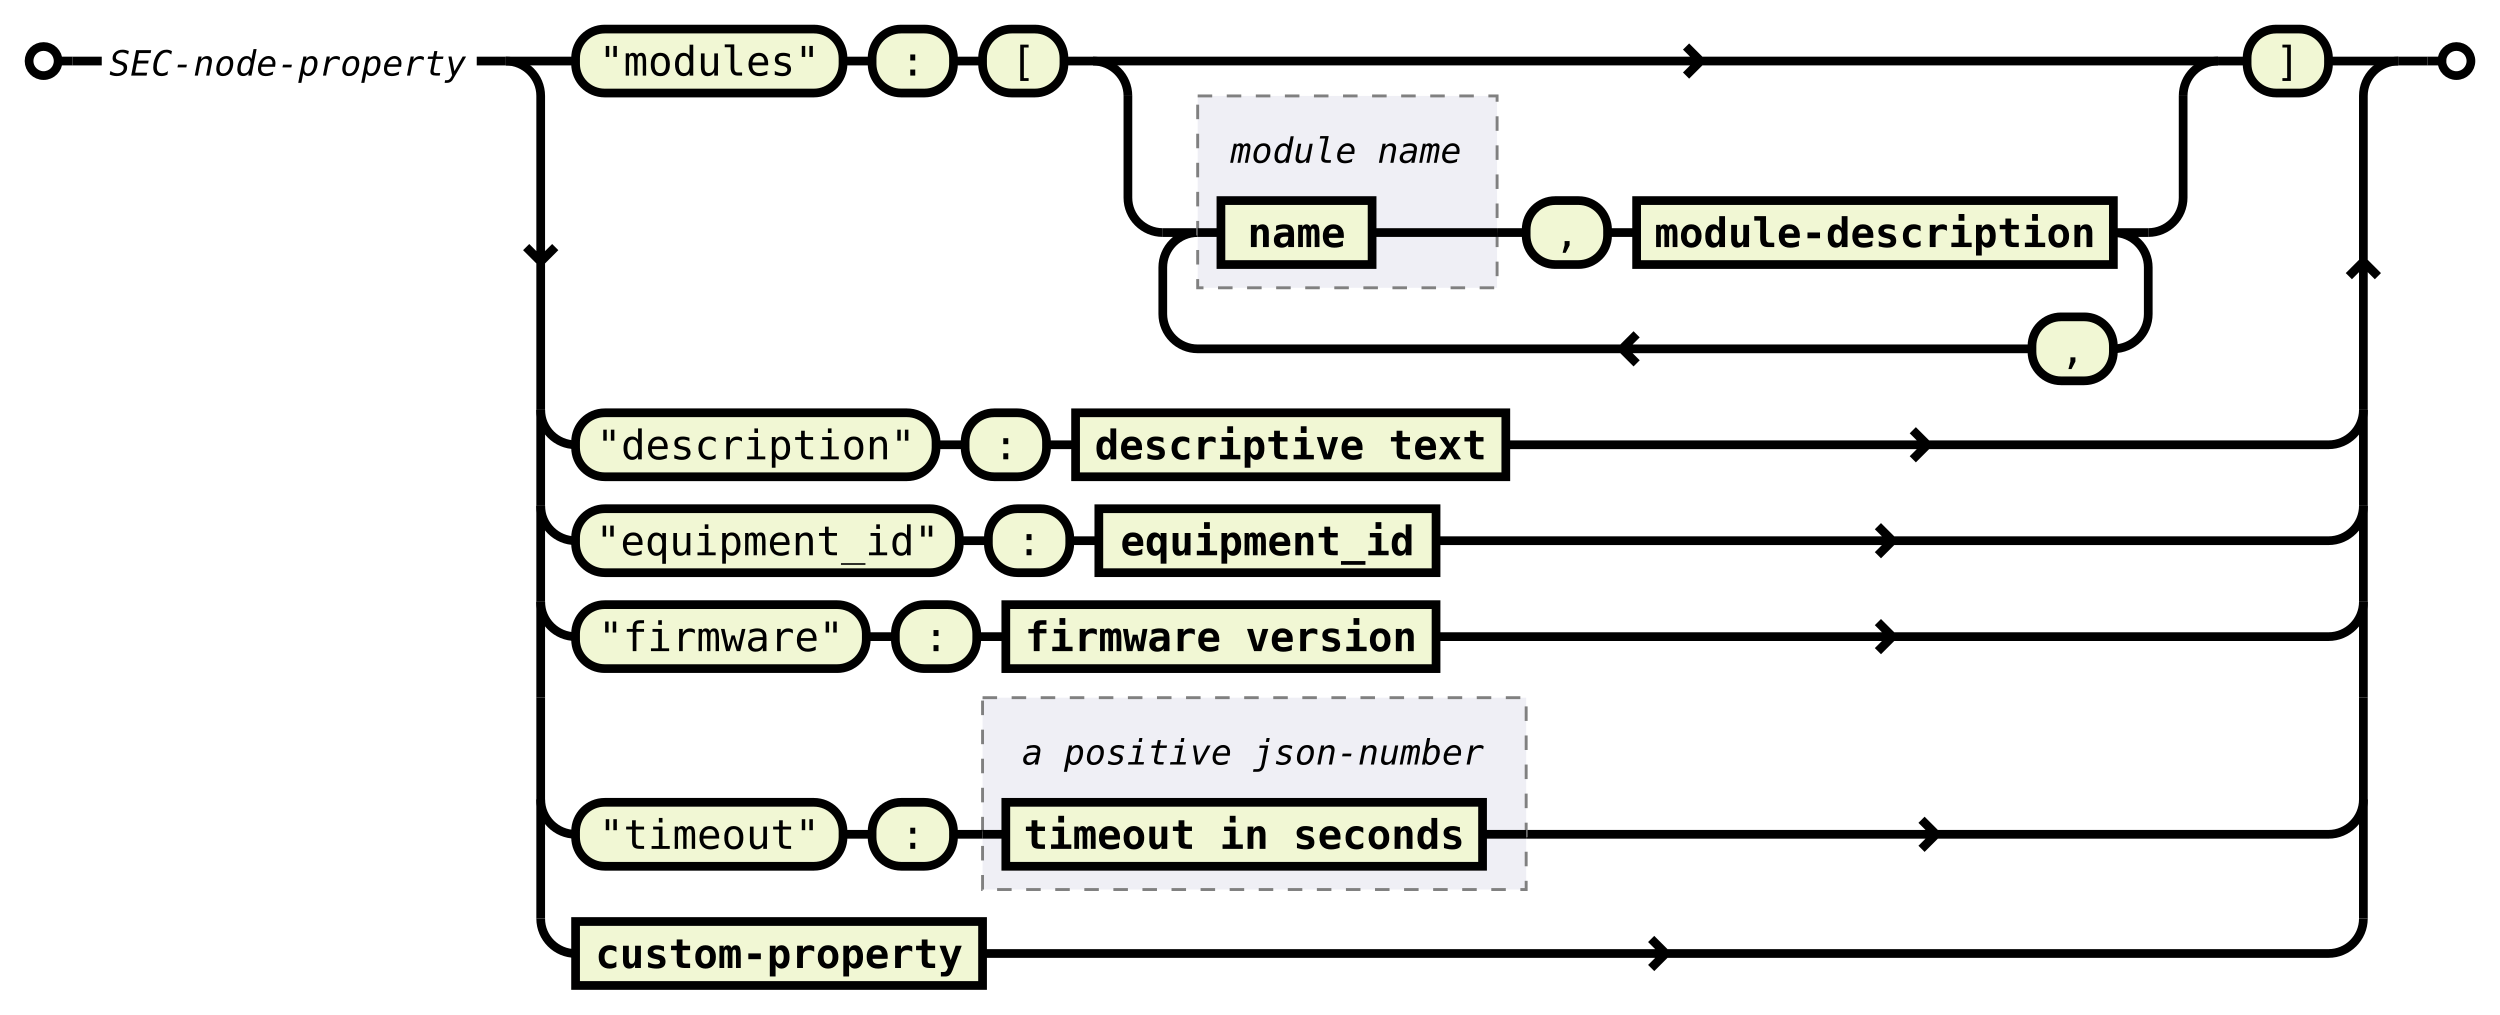
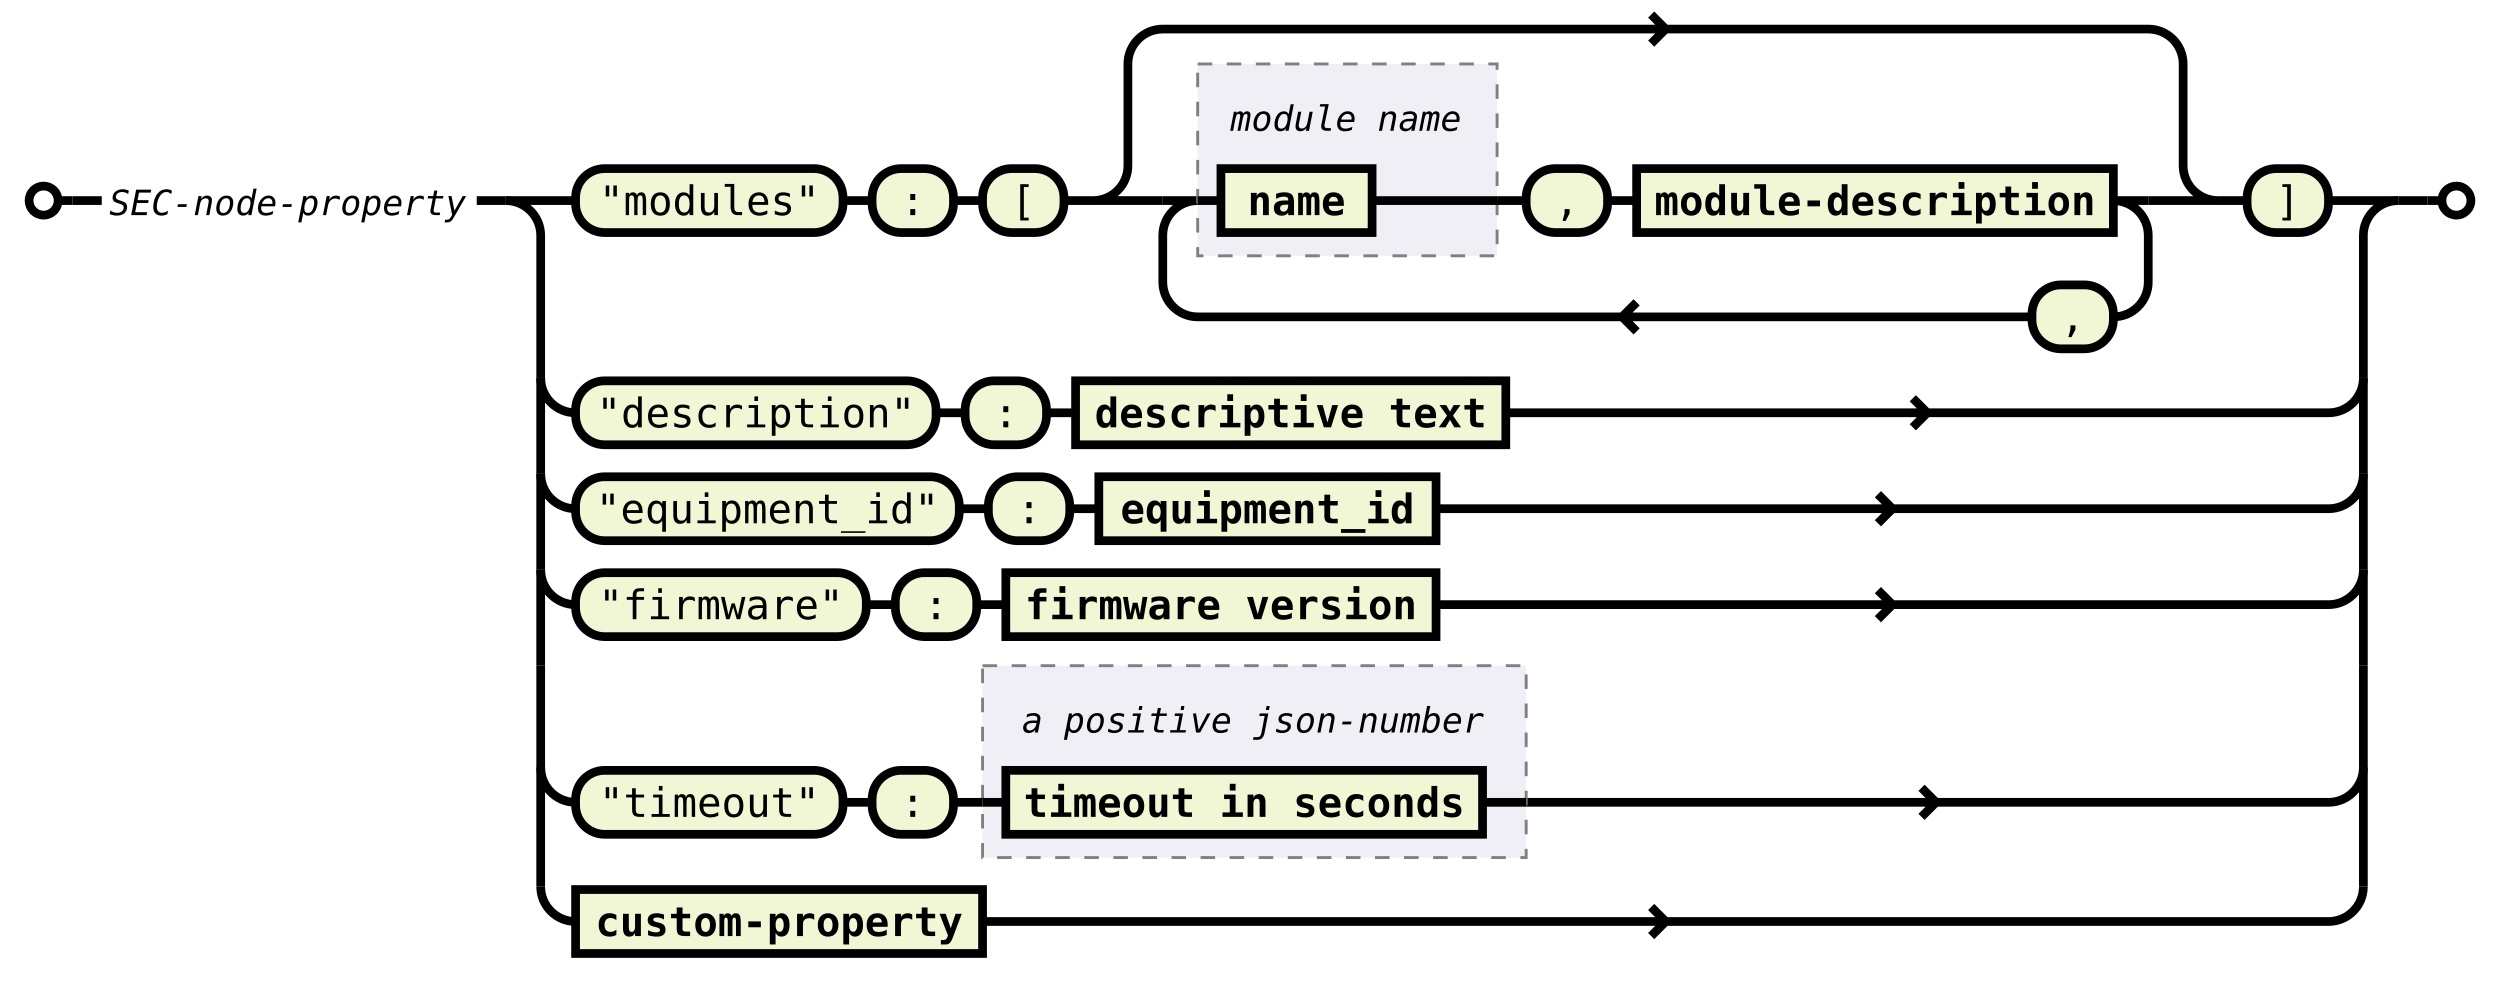
- <svg xmlns="http://www.w3.org/2000/svg" class="railroad" viewBox="0 0 860 349">
+ <svg xmlns="http://www.w3.org/2000/svg" class="railroad" viewBox="0 0 860 338">
  <style type="text/css">

    svg.railroad {
        background-color: hsl(30, 20%, 95%);
        background-size: 15px 15px;
        background-image: linear-gradient(to right, rgba(30, 30, 30, .05) 1px, transparent 1px),
                          linear-gradient(to bottom, rgba(30, 30, 30, .05) 1px, transparent 1px);
    }

    svg.railroad path {
        stroke-width: 3px;
        stroke: black;
        fill: transparent;
    }

    svg.railroad .debug {
        stroke-width: 1px;
        stroke: red;
    }

    svg.railroad text {
        font: 14px monospace;
        text-anchor: middle;
    }

    svg.railroad .nonterminal text {
        font-weight: bold;
    }

    svg.railroad text.comment {
        font: italic 12px monospace;
    }

    svg.railroad rect {
        stroke-width: 3px;
        stroke: black;
        fill:hsl(-290, 70%, 90%);
    }

    svg.railroad g.labeledbox &gt; rect {
        stroke-width: 1px;
        stroke: grey;
        stroke-dasharray: 5px;
        fill:rgba(90, 90, 150, .1);
    }</style>
  <g class="sequence">
-     <path d=" M 10 21 a 5 5 0 0 1 5 -5 a 5 5 0 0 1 5 5 a 5 5 0 0 1 -5 5 a 5 5 0 0 1 -5 -5 m 10 0 h 5" />
+     <path d=" M 10 69 a 5 5 0 0 1 5 -5 a 5 5 0 0 1 5 5 a 5 5 0 0 1 -5 5 a 5 5 0 0 1 -5 -5 m 10 0 h 5" />
    <g class="sequence">
-       <text class="comment" x="99" y="26">
+       <text class="comment" x="99" y="74">
SEC-node-property</text>
      <g class="choice">
-         <path d=" M 174 21 h 24 m 603 0 h 24" />
+         <path d=" M 174 69 h 24 m 603 0 h 24" />
        <g class="sequence">
          <g class="sequence">
            <g class="terminal">
-               <rect height="22" rx="10" ry="10" width="92" x="198" y="10" />
-               <text x="244" y="26">
+               <rect height="22" rx="10" ry="10" width="92" x="198" y="58" />
+               <text x="244" y="74">
"modules"</text>
            </g>
            <g class="terminal">
-               <rect height="22" rx="10" ry="10" width="28" x="300" y="10" />
-               <text x="314" y="26">
+               <rect height="22" rx="10" ry="10" width="28" x="300" y="58" />
+               <text x="314" y="74">
:</text>
            </g>
            <g class="terminal">
-               <rect height="22" rx="10" ry="10" width="28" x="338" y="10" />
-               <text x="352" y="26">
+               <rect height="22" rx="10" ry="10" width="28" x="338" y="58" />
+               <text x="352" y="74">
[</text>
            </g>
-             <g class="choice">
-               <path d=" M 376 21 h 24 m 0 0 h 363 m -178 0 l -5 -5 m 0 10 l 5 -5 m 178 0" />
-               <g />
-               <path d=" M 376 21 a 12 12 0 0 1 12 12 v 0 m 363 0 v 0 a 12 12 0 0 1 12 -12" />
-               <path d=" M 388 33 v 35 a 12 12 0 0 0 12 12 m 339 0 h 0 a 12 12 0 0 0 12 -12 v -35" />
-               <g class="repeat">
-                 <path d=" M 400 80 h 12 m 315 0 h 12 m -12 0 a 12 12 0 0 1 12 12 v 16 a 12 12 0 0 1 -12 12 m -28 0 h -287 m 146 0 l 5 -5 m 0 10 l -5 -5 m -146 0 a 12 12 0 0 1 -12 -12 v -16 a 12 12 0 0 1 12 -12" />
-                 <g class="terminal">
-                   <rect height="22" rx="10" ry="10" width="28" x="699" y="109" />
-                   <text x="713" y="125">
- ,</text>
-                 </g>
-                 <g class="sequence">
-                   <g class="labeledbox">
-                     <rect height="66" width="103" x="412" y="33" />
-                     <path d=" M 412 80 h 8 m 52 0 h 43" />
-                     <text class="comment" x="463" y="56">
- module name</text>
-                     <g class="nonterminal">
-                       <rect height="22" width="52" x="420" y="69" />
-                       <text x="446" y="85">
- name</text>
-                     </g>
-                   </g>
+             <g class="optional">
+               <path d=" M 376 69 h 24 m -24 0 a 12 12 0 0 0 12 -12 v -35 a 12 12 0 0 1 12 -12 h 339 m -166 0 l -5 -5 m 0 10 l 5 -5 m 166 0 a 12 12 0 0 1 12 12 v 35 a 12 12 0 0 0 12 12 h -24" />
+               <g class="sequence">
+                 <g class="repeat">
+                   <path d=" M 400 69 h 12 m 315 0 h 12 m -12 0 a 12 12 0 0 1 12 12 v 16 a 12 12 0 0 1 -12 12 m -28 0 h -287 m 146 0 l 5 -5 m 0 10 l -5 -5 m -146 0 a 12 12 0 0 1 -12 -12 v -16 a 12 12 0 0 1 12 -12" />
                  <g class="terminal">
-                     <rect height="22" rx="10" ry="10" width="28" x="525" y="69" />
-                     <text x="539" y="85">
+                     <rect height="22" rx="10" ry="10" width="28" x="699" y="98" />
+                     <text x="713" y="114">
,</text>
                  </g>
-                   <g class="nonterminal">
-                     <rect height="22" width="164" x="563" y="69" />
-                     <text x="645" y="85">
+                   <g class="sequence">
+                     <g class="labeledbox">
+                       <rect height="66" width="103" x="412" y="22" />
+                       <path d=" M 412 69 h 8 m 52 0 h 43" />
+                       <text class="comment" x="463" y="45">
+ module name</text>
+                       <g class="nonterminal">
+                         <rect height="22" width="52" x="420" y="58" />
+                         <text x="446" y="74">
+ name</text>
+                       </g>
+                     </g>
+                     <g class="terminal">
+                       <rect height="22" rx="10" ry="10" width="28" x="525" y="58" />
+                       <text x="539" y="74">
+ ,</text>
+                     </g>
+                     <g class="nonterminal">
+                       <rect height="22" width="164" x="563" y="58" />
+                       <text x="645" y="74">
module-description</text>
+                     </g>
+                     <path d=" M 515 69 h 10" />
+                     <path d=" M 553 69 h 10" />
                  </g>
-                   <path d=" M 515 80 h 10" />
-                   <path d=" M 553 80 h 10" />
                </g>
              </g>
            </g>
-             <path d=" M 290 21 h 10" />
-             <path d=" M 328 21 h 10" />
-             <path d=" M 366 21 h 10" />
-           </g>
-           <g class="terminal">
-             <rect height="22" rx="10" ry="10" width="28" x="773" y="10" />
-             <text x="787" y="26">
+             <path d=" M 290 69 h 10" />
+             <path d=" M 328 69 h 10" />
+             <path d=" M 366 69 h 10" />
+           </g>
+           <g class="terminal">
+             <rect height="22" rx="10" ry="10" width="28" x="773" y="58" />
+             <text x="787" y="74">
]</text>
          </g>
-           <path d=" M 763 21 h 10" />
-         </g>
-         <path d=" M 174 21 a 12 12 0 0 1 12 12 v 108 m 0 -51 l -5 -5 m 10 0 l -5 5 m 0 51 m 627 0 v -108 m 0 57 l -5 5 m 10 0 l -5 -5 m 0 -57 a 12 12 0 0 1 12 -12" />
-         <path d=" M 186 141 v 33 m 627 0 v -33" />
-         <path d=" M 186 174 v 33 m 627 0 v -33" />
-         <path d=" M 186 207 v 33 m 627 0 v -33" />
-         <path d=" M 186 275 v 41 m 627 0 v -41" />
-         <path d=" M 186 141 v 0 a 12 12 0 0 0 12 12 m 320 0 h 283 m -138 0 l -5 -5 m 0 10 l 5 -5 m 138 0 a 12 12 0 0 0 12 -12 v 0" />
-         <g class="sequence">
-           <g class="terminal">
-             <rect height="22" rx="10" ry="10" width="124" x="198" y="142" />
-             <text x="260" y="158">
+           <path d=" M 763 69 h 10" />
+         </g>
+         <path d=" M 174 69 a 12 12 0 0 1 12 12 v 49 m 627 0 v -49 a 12 12 0 0 1 12 -12" />
+         <path d=" M 186 130 v 33 m 627 0 v -33" />
+         <path d=" M 186 163 v 33 m 627 0 v -33" />
+         <path d=" M 186 196 v 33 m 627 0 v -33" />
+         <path d=" M 186 264 v 41 m 627 0 v -41" />
+         <path d=" M 186 130 v 0 a 12 12 0 0 0 12 12 m 320 0 h 283 m -138 0 l -5 -5 m 0 10 l 5 -5 m 138 0 a 12 12 0 0 0 12 -12 v 0" />
+         <g class="sequence">
+           <g class="terminal">
+             <rect height="22" rx="10" ry="10" width="124" x="198" y="131" />
+             <text x="260" y="147">
"description"</text>
          </g>
          <g class="terminal">
-             <rect height="22" rx="10" ry="10" width="28" x="332" y="142" />
-             <text x="346" y="158">
- :</text>
-           </g>
-           <g class="nonterminal">
-             <rect height="22" width="148" x="370" y="142" />
-             <text x="444" y="158">
+             <rect height="22" rx="10" ry="10" width="28" x="332" y="131" />
+             <text x="346" y="147">
+ :</text>
+           </g>
+           <g class="nonterminal">
+             <rect height="22" width="148" x="370" y="131" />
+             <text x="444" y="147">
descriptive text</text>
          </g>
-           <path d=" M 322 153 h 10" />
-           <path d=" M 360 153 h 10" />
-         </g>
-         <path d=" M 186 174 v 0 a 12 12 0 0 0 12 12 m 296 0 h 307 m -150 0 l -5 -5 m 0 10 l 5 -5 m 150 0 a 12 12 0 0 0 12 -12 v 0" />
-         <g class="sequence">
-           <g class="terminal">
-             <rect height="22" rx="10" ry="10" width="132" x="198" y="175" />
-             <text x="264" y="191">
+           <path d=" M 322 142 h 10" />
+           <path d=" M 360 142 h 10" />
+         </g>
+         <path d=" M 186 163 v 0 a 12 12 0 0 0 12 12 m 296 0 h 307 m -150 0 l -5 -5 m 0 10 l 5 -5 m 150 0 a 12 12 0 0 0 12 -12 v 0" />
+         <g class="sequence">
+           <g class="terminal">
+             <rect height="22" rx="10" ry="10" width="132" x="198" y="164" />
+             <text x="264" y="180">
"equipment_id"</text>
          </g>
          <g class="terminal">
-             <rect height="22" rx="10" ry="10" width="28" x="340" y="175" />
-             <text x="354" y="191">
- :</text>
-           </g>
-           <g class="nonterminal">
-             <rect height="22" width="116" x="378" y="175" />
-             <text x="436" y="191">
+             <rect height="22" rx="10" ry="10" width="28" x="340" y="164" />
+             <text x="354" y="180">
+ :</text>
+           </g>
+           <g class="nonterminal">
+             <rect height="22" width="116" x="378" y="164" />
+             <text x="436" y="180">
equipment_id</text>
          </g>
-           <path d=" M 330 186 h 10" />
-           <path d=" M 368 186 h 10" />
-         </g>
-         <path d=" M 186 207 v 0 a 12 12 0 0 0 12 12 m 296 0 h 307 m -150 0 l -5 -5 m 0 10 l 5 -5 m 150 0 a 12 12 0 0 0 12 -12 v 0" />
-         <g class="sequence">
-           <g class="terminal">
-             <rect height="22" rx="10" ry="10" width="100" x="198" y="208" />
-             <text x="248" y="224">
+           <path d=" M 330 175 h 10" />
+           <path d=" M 368 175 h 10" />
+         </g>
+         <path d=" M 186 196 v 0 a 12 12 0 0 0 12 12 m 296 0 h 307 m -150 0 l -5 -5 m 0 10 l 5 -5 m 150 0 a 12 12 0 0 0 12 -12 v 0" />
+         <g class="sequence">
+           <g class="terminal">
+             <rect height="22" rx="10" ry="10" width="100" x="198" y="197" />
+             <text x="248" y="213">
"firmware"</text>
          </g>
          <g class="terminal">
-             <rect height="22" rx="10" ry="10" width="28" x="308" y="208" />
-             <text x="322" y="224">
- :</text>
-           </g>
-           <g class="nonterminal">
-             <rect height="22" width="148" x="346" y="208" />
-             <text x="420" y="224">
+             <rect height="22" rx="10" ry="10" width="28" x="308" y="197" />
+             <text x="322" y="213">
+ :</text>
+           </g>
+           <g class="nonterminal">
+             <rect height="22" width="148" x="346" y="197" />
+             <text x="420" y="213">
firmware version</text>
          </g>
-           <path d=" M 298 219 h 10" />
-           <path d=" M 336 219 h 10" />
-         </g>
-         <path d=" M 186 240 v 35 a 12 12 0 0 0 12 12 m 327 0 h 276 m -135 0 l -5 -5 m 0 10 l 5 -5 m 135 0 a 12 12 0 0 0 12 -12 v -35" />
-         <g class="sequence">
-           <g class="terminal">
-             <rect height="22" rx="10" ry="10" width="92" x="198" y="276" />
-             <text x="244" y="292">
+           <path d=" M 298 208 h 10" />
+           <path d=" M 336 208 h 10" />
+         </g>
+         <path d=" M 186 229 v 35 a 12 12 0 0 0 12 12 m 327 0 h 276 m -135 0 l -5 -5 m 0 10 l 5 -5 m 135 0 a 12 12 0 0 0 12 -12 v -35" />
+         <g class="sequence">
+           <g class="terminal">
+             <rect height="22" rx="10" ry="10" width="92" x="198" y="265" />
+             <text x="244" y="281">
"timeout"</text>
          </g>
          <g class="terminal">
-             <rect height="22" rx="10" ry="10" width="28" x="300" y="276" />
-             <text x="314" y="292">
+             <rect height="22" rx="10" ry="10" width="28" x="300" y="265" />
+             <text x="314" y="281">
:</text>
          </g>
          <g class="labeledbox">
-             <rect height="66" width="187" x="338" y="240" />
-             <path d=" M 338 287 h 8 m 164 0 h 15" />
-             <text class="comment" x="431" y="263">
+             <rect height="66" width="187" x="338" y="229" />
+             <path d=" M 338 276 h 8 m 164 0 h 15" />
+             <text class="comment" x="431" y="252">
a positive json-number</text>
            <g class="nonterminal">
-               <rect height="22" width="164" x="346" y="276" />
-               <text x="428" y="292">
+               <rect height="22" width="164" x="346" y="265" />
+               <text x="428" y="281">
timeout in seconds</text>
            </g>
          </g>
-           <path d=" M 290 287 h 10" />
-           <path d=" M 328 287 h 10" />
-         </g>
-         <path d=" M 186 316 v 0 a 12 12 0 0 0 12 12 m 140 0 h 463 m -228 0 l -5 -5 m 0 10 l 5 -5 m 228 0 a 12 12 0 0 0 12 -12 v 0" />
-         <g class="sequence">
-           <g class="nonterminal">
-             <rect height="22" width="140" x="198" y="317" />
-             <text x="268" y="333">
+           <path d=" M 290 276 h 10" />
+           <path d=" M 328 276 h 10" />
+         </g>
+         <path d=" M 186 305 v 0 a 12 12 0 0 0 12 12 m 140 0 h 463 m -228 0 l -5 -5 m 0 10 l 5 -5 m 228 0 a 12 12 0 0 0 12 -12 v 0" />
+         <g class="sequence">
+           <g class="nonterminal">
+             <rect height="22" width="140" x="198" y="306" />
+             <text x="268" y="322">
custom-property</text>
          </g>
        </g>
      </g>
-       <path d=" M 164 21 h 10" />
+       <path d=" M 164 69 h 10" />
    </g>
-     <path d=" M 835 21 h 5 a 5 5 0 0 1 5 -5 a 5 5 0 0 1 5 5 a 5 5 0 0 1 -5 5 a 5 5 0 0 1 -5 -5" />
-     <path d=" M 25 21 h 10" />
-     <path d=" M 825 21 h 10" />
+     <path d=" M 835 69 h 5 a 5 5 0 0 1 5 -5 a 5 5 0 0 1 5 5 a 5 5 0 0 1 -5 5 a 5 5 0 0 1 -5 -5" />
+     <path d=" M 25 69 h 10" />
+     <path d=" M 825 69 h 10" />
  </g>
</svg>
